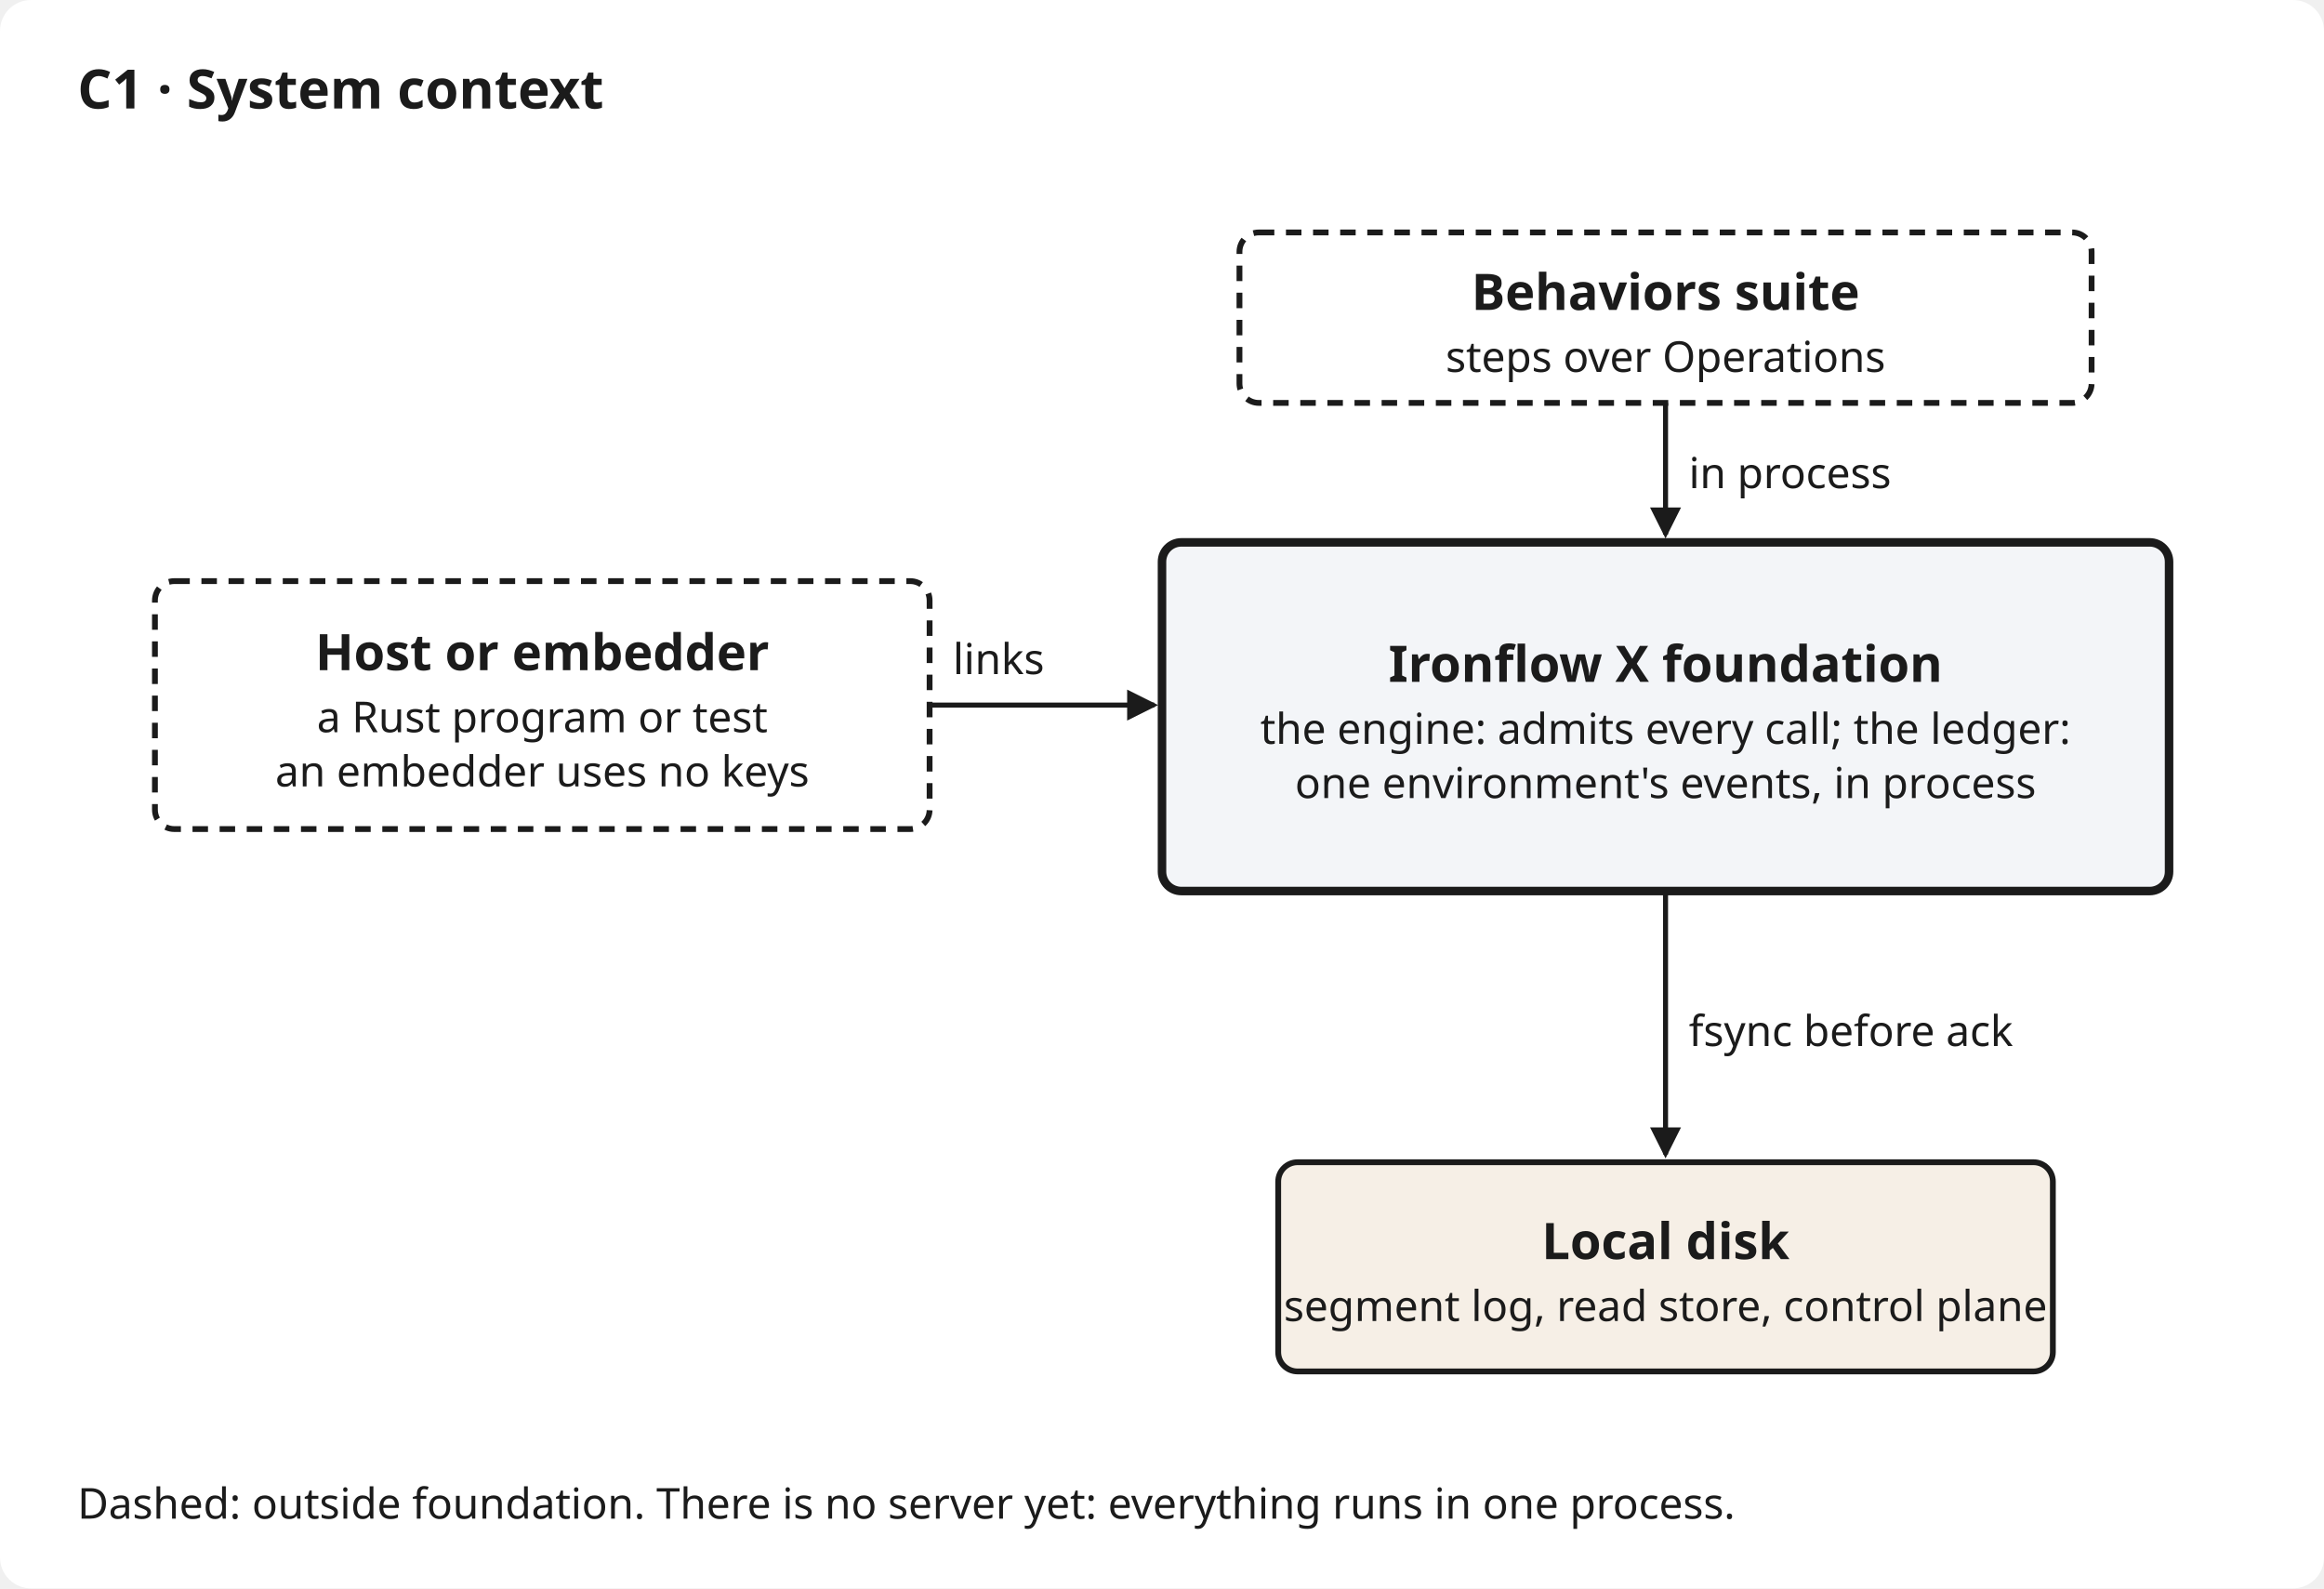
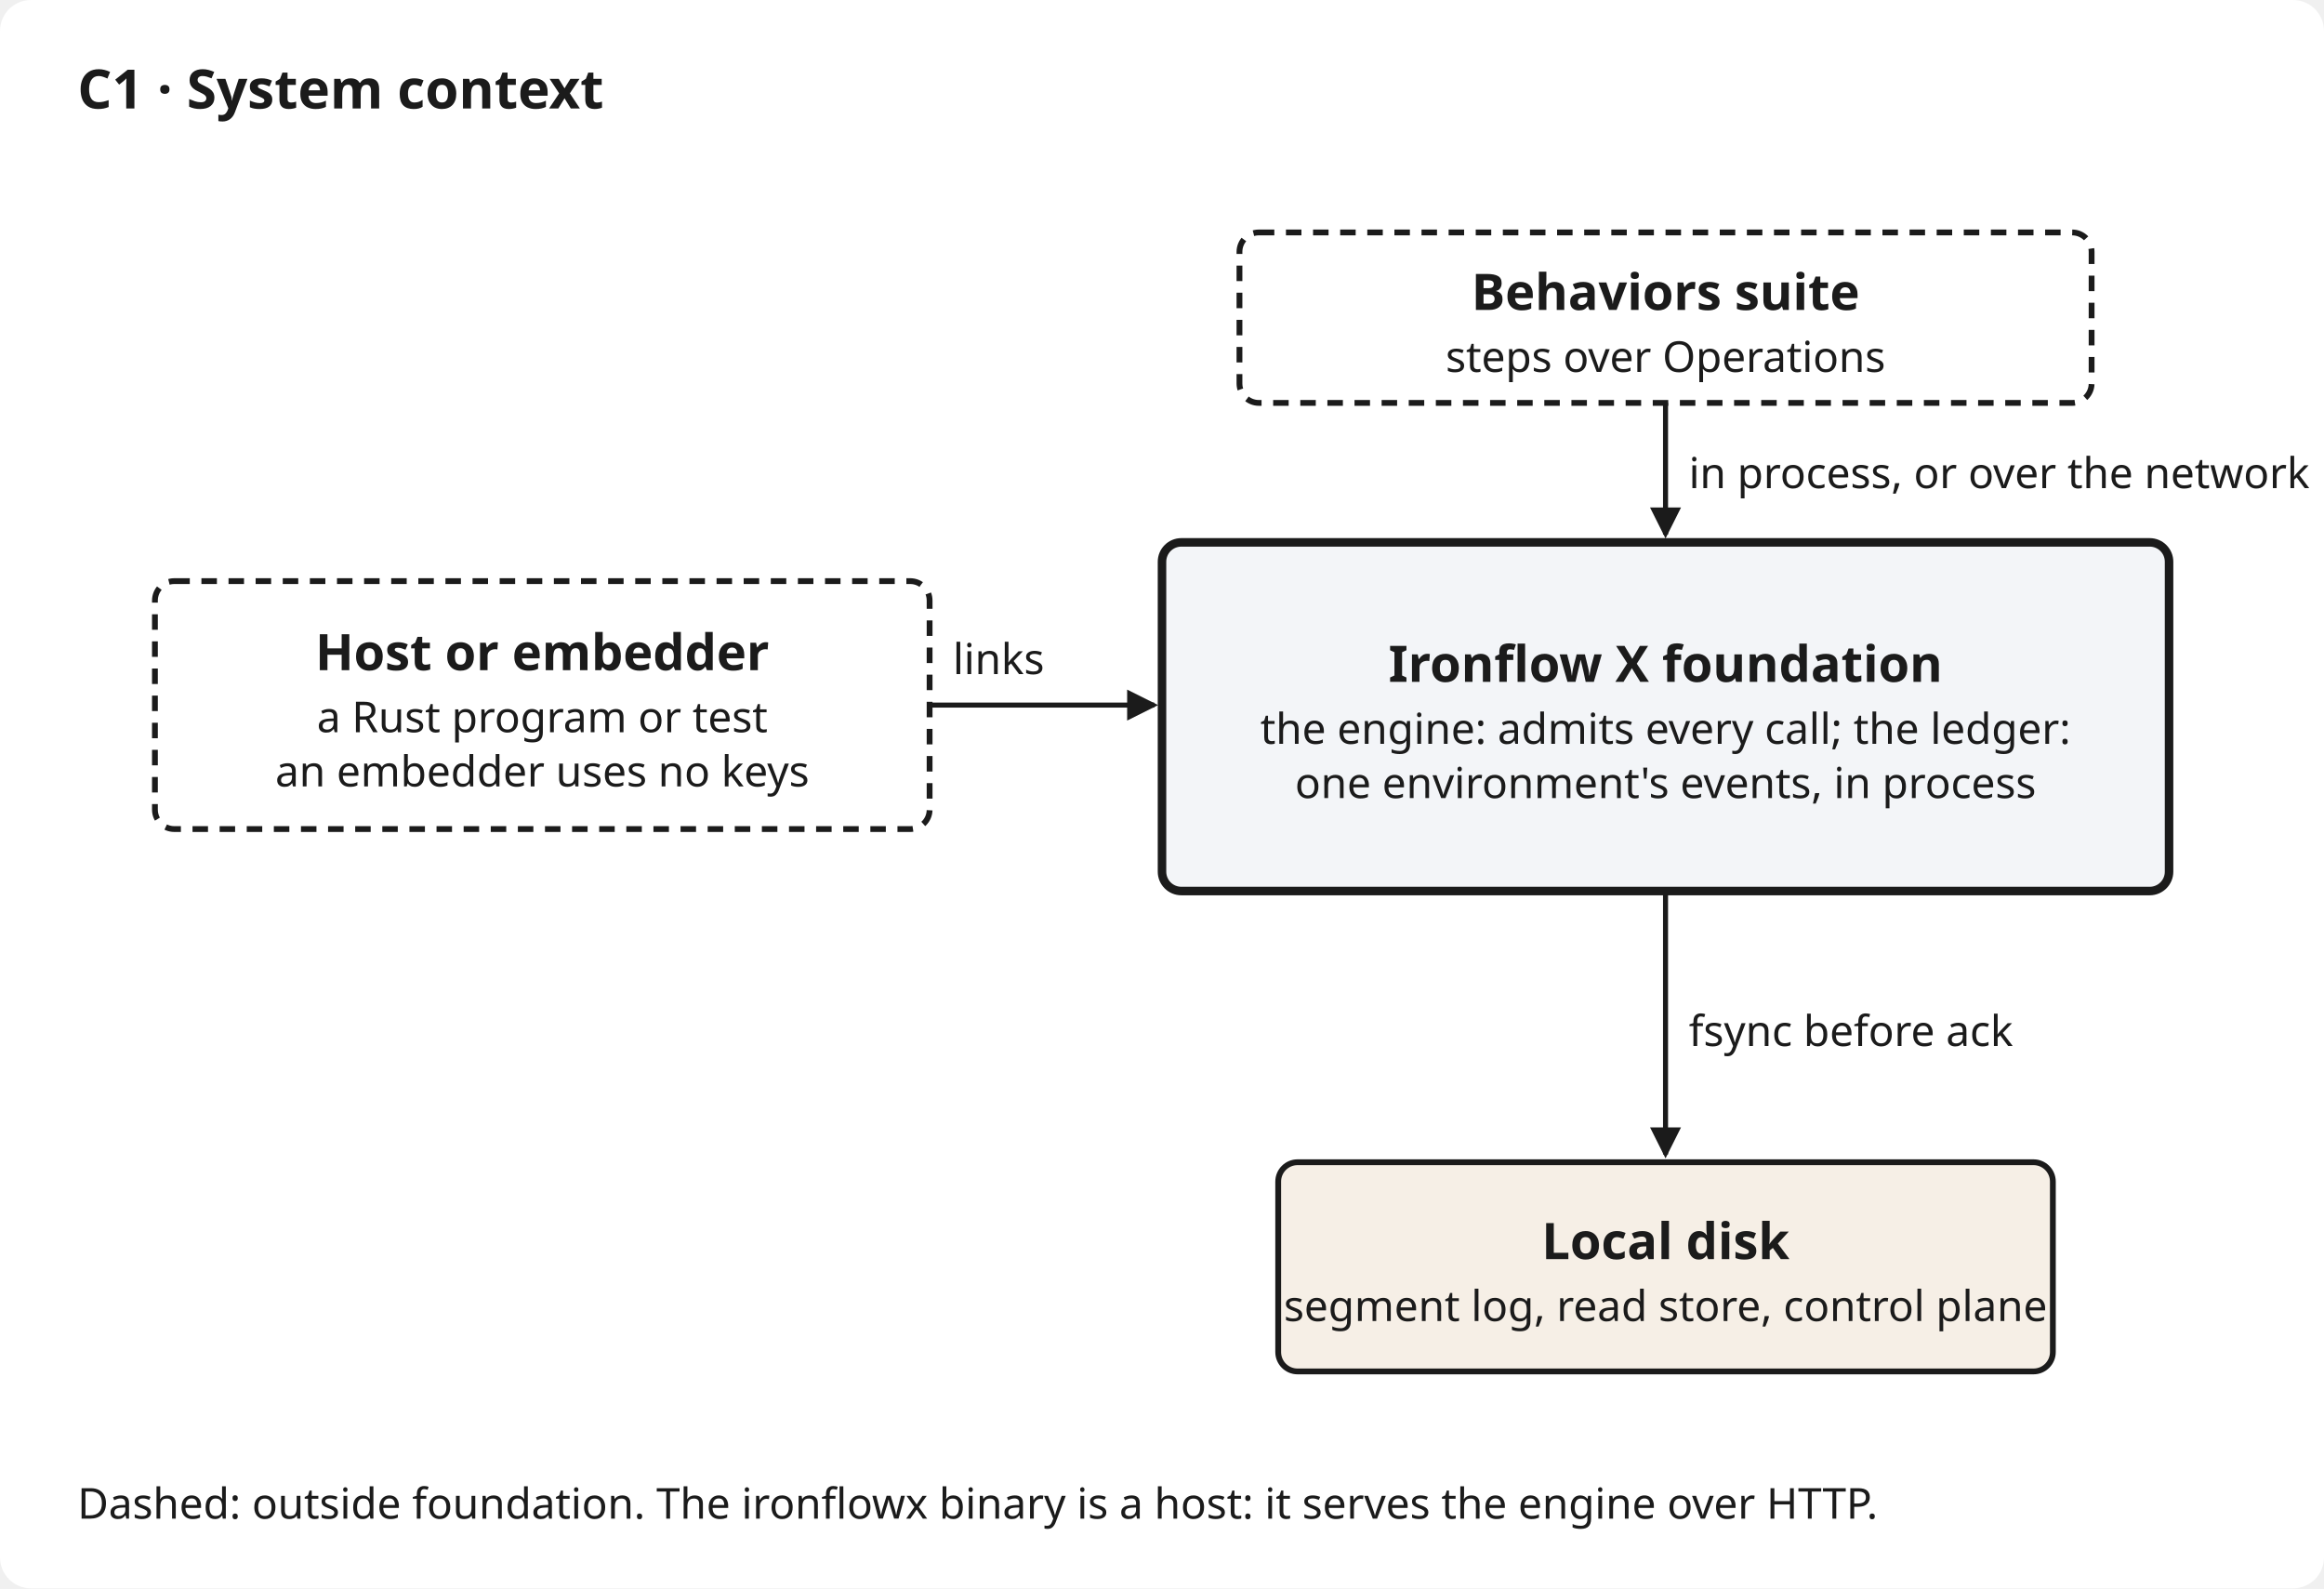
- <svg xmlns="http://www.w3.org/2000/svg" width="600" height="410" viewBox="0 0 600 410" role="img" aria-label="C1 system context. A host or embedder, a Rust program or test, links Ironflow X foundation: the engine, which admits every call, and the ledger, which commits and reads one environment's events in process. They write to local disk. The behaviors suite drives the engine in process through Operations." font-family="sans-serif" fill="currentColor">
+ <svg xmlns="http://www.w3.org/2000/svg" width="600" height="410" viewBox="0 0 600 410" role="img" aria-label="C1 system context. A host or embedder, a Rust program or test, links Ironflow X foundation: the engine, which admits every call, and the ledger, which commits and reads one environment's events in process. They write to local disk. The behaviors suite drives the engine through Operations, in process or over the network. The ironflowx binary is a host that serves the engine over HTTP." font-family="sans-serif" fill="currentColor">
  <style>svg{color:#1b1b1b}.bg{fill:#ffffff}.band{fill:#f3f5f8}.pure{fill:#e8f1fb}.lib{fill:#f6efe6}@media (prefers-color-scheme:dark){svg{color:#e6e6e6}.bg{fill:#16181d}.band{fill:#1f232b}.pure{fill:#18283a}.lib{fill:#2b241b}}</style>
  <rect class="bg" width="600" height="410" rx="8" />
  <defs>
    <marker id="a-c1-context" markerUnits="userSpaceOnUse" markerWidth="8" markerHeight="8" refX="7" refY="4" orient="auto">
      <path d="M0,0 L8,4 L0,8 z" fill="currentColor" />
    </marker>
  </defs>
  <text x="20" y="28" font-size="14" font-weight="600" text-anchor="start">C1 · System context</text>
  <rect x="40" y="150" width="200" height="64" rx="5" fill="none" stroke="currentColor" stroke-width="1.5" stroke-dasharray="4 3" />
  <text x="140.0" y="173.0" text-anchor="middle" font-size="13" font-weight="600">Host or embedder</text>
  <text x="140.0" y="189.0" text-anchor="middle" font-size="11">a Rust program or test</text>
  <text x="140.0" y="203.0" text-anchor="middle" font-size="11">an embedder uses no keys</text>
  <rect x="320" y="60" width="220" height="44" rx="5" fill="none" stroke="currentColor" stroke-width="1.5" stroke-dasharray="4 3" />
  <text x="430.0" y="80.0" text-anchor="middle" font-size="13" font-weight="600">Behaviors suite</text>
  <text x="430.0" y="96.0" text-anchor="middle" font-size="11">steps over Operations</text>
  <rect class="band" x="300" y="140" width="260" height="90" rx="8" />
  <rect x="300" y="140" width="260" height="90" rx="5" fill="none" stroke="currentColor" stroke-width="2.2" />
  <text x="430.0" y="176.0" text-anchor="middle" font-size="13" font-weight="600">Ironflow X foundation</text>
  <text x="430.0" y="192.0" text-anchor="middle" font-size="11">the engine: admits every call; the ledger:</text>
  <text x="430.0" y="206.0" text-anchor="middle" font-size="11">one environment's events, in process</text>
  <rect class="lib" x="330" y="300" width="200" height="54" rx="5" />
  <rect x="330" y="300" width="200" height="54" rx="5" fill="none" stroke="currentColor" stroke-width="1.5" />
  <text x="430.0" y="325.0" text-anchor="middle" font-size="13" font-weight="600">Local disk</text>
  <text x="430.0" y="341.0" text-anchor="middle" font-size="11">segment log, read store, control plane</text>
  <path d="M240 182 H298" stroke="currentColor" stroke-width="1.3" fill="none" marker-end="url(#a-c1-context)" />
  <text x="246" y="174" font-size="11" text-anchor="start">links</text>
  <path d="M430 104 V138" stroke="currentColor" stroke-width="1.3" fill="none" marker-end="url(#a-c1-context)" />
-   <text x="436" y="126" font-size="11" text-anchor="start">in process</text>
+   <text x="436" y="126" font-size="11" text-anchor="start">in process, or over the network</text>
  <path d="M430 230 V298" stroke="currentColor" stroke-width="1.3" fill="none" marker-end="url(#a-c1-context)" />
  <text x="436" y="270" font-size="11" text-anchor="start">fsync before ack</text>
-   <text x="20" y="392" font-size="11" text-anchor="start">Dashed: outside foundation. There is no server yet: everything runs in one process.</text>
+   <text x="20" y="392" font-size="11" text-anchor="start">Dashed: outside foundation. The ironflowx binary is a host: it serves the engine over HTTP.</text>
</svg>
